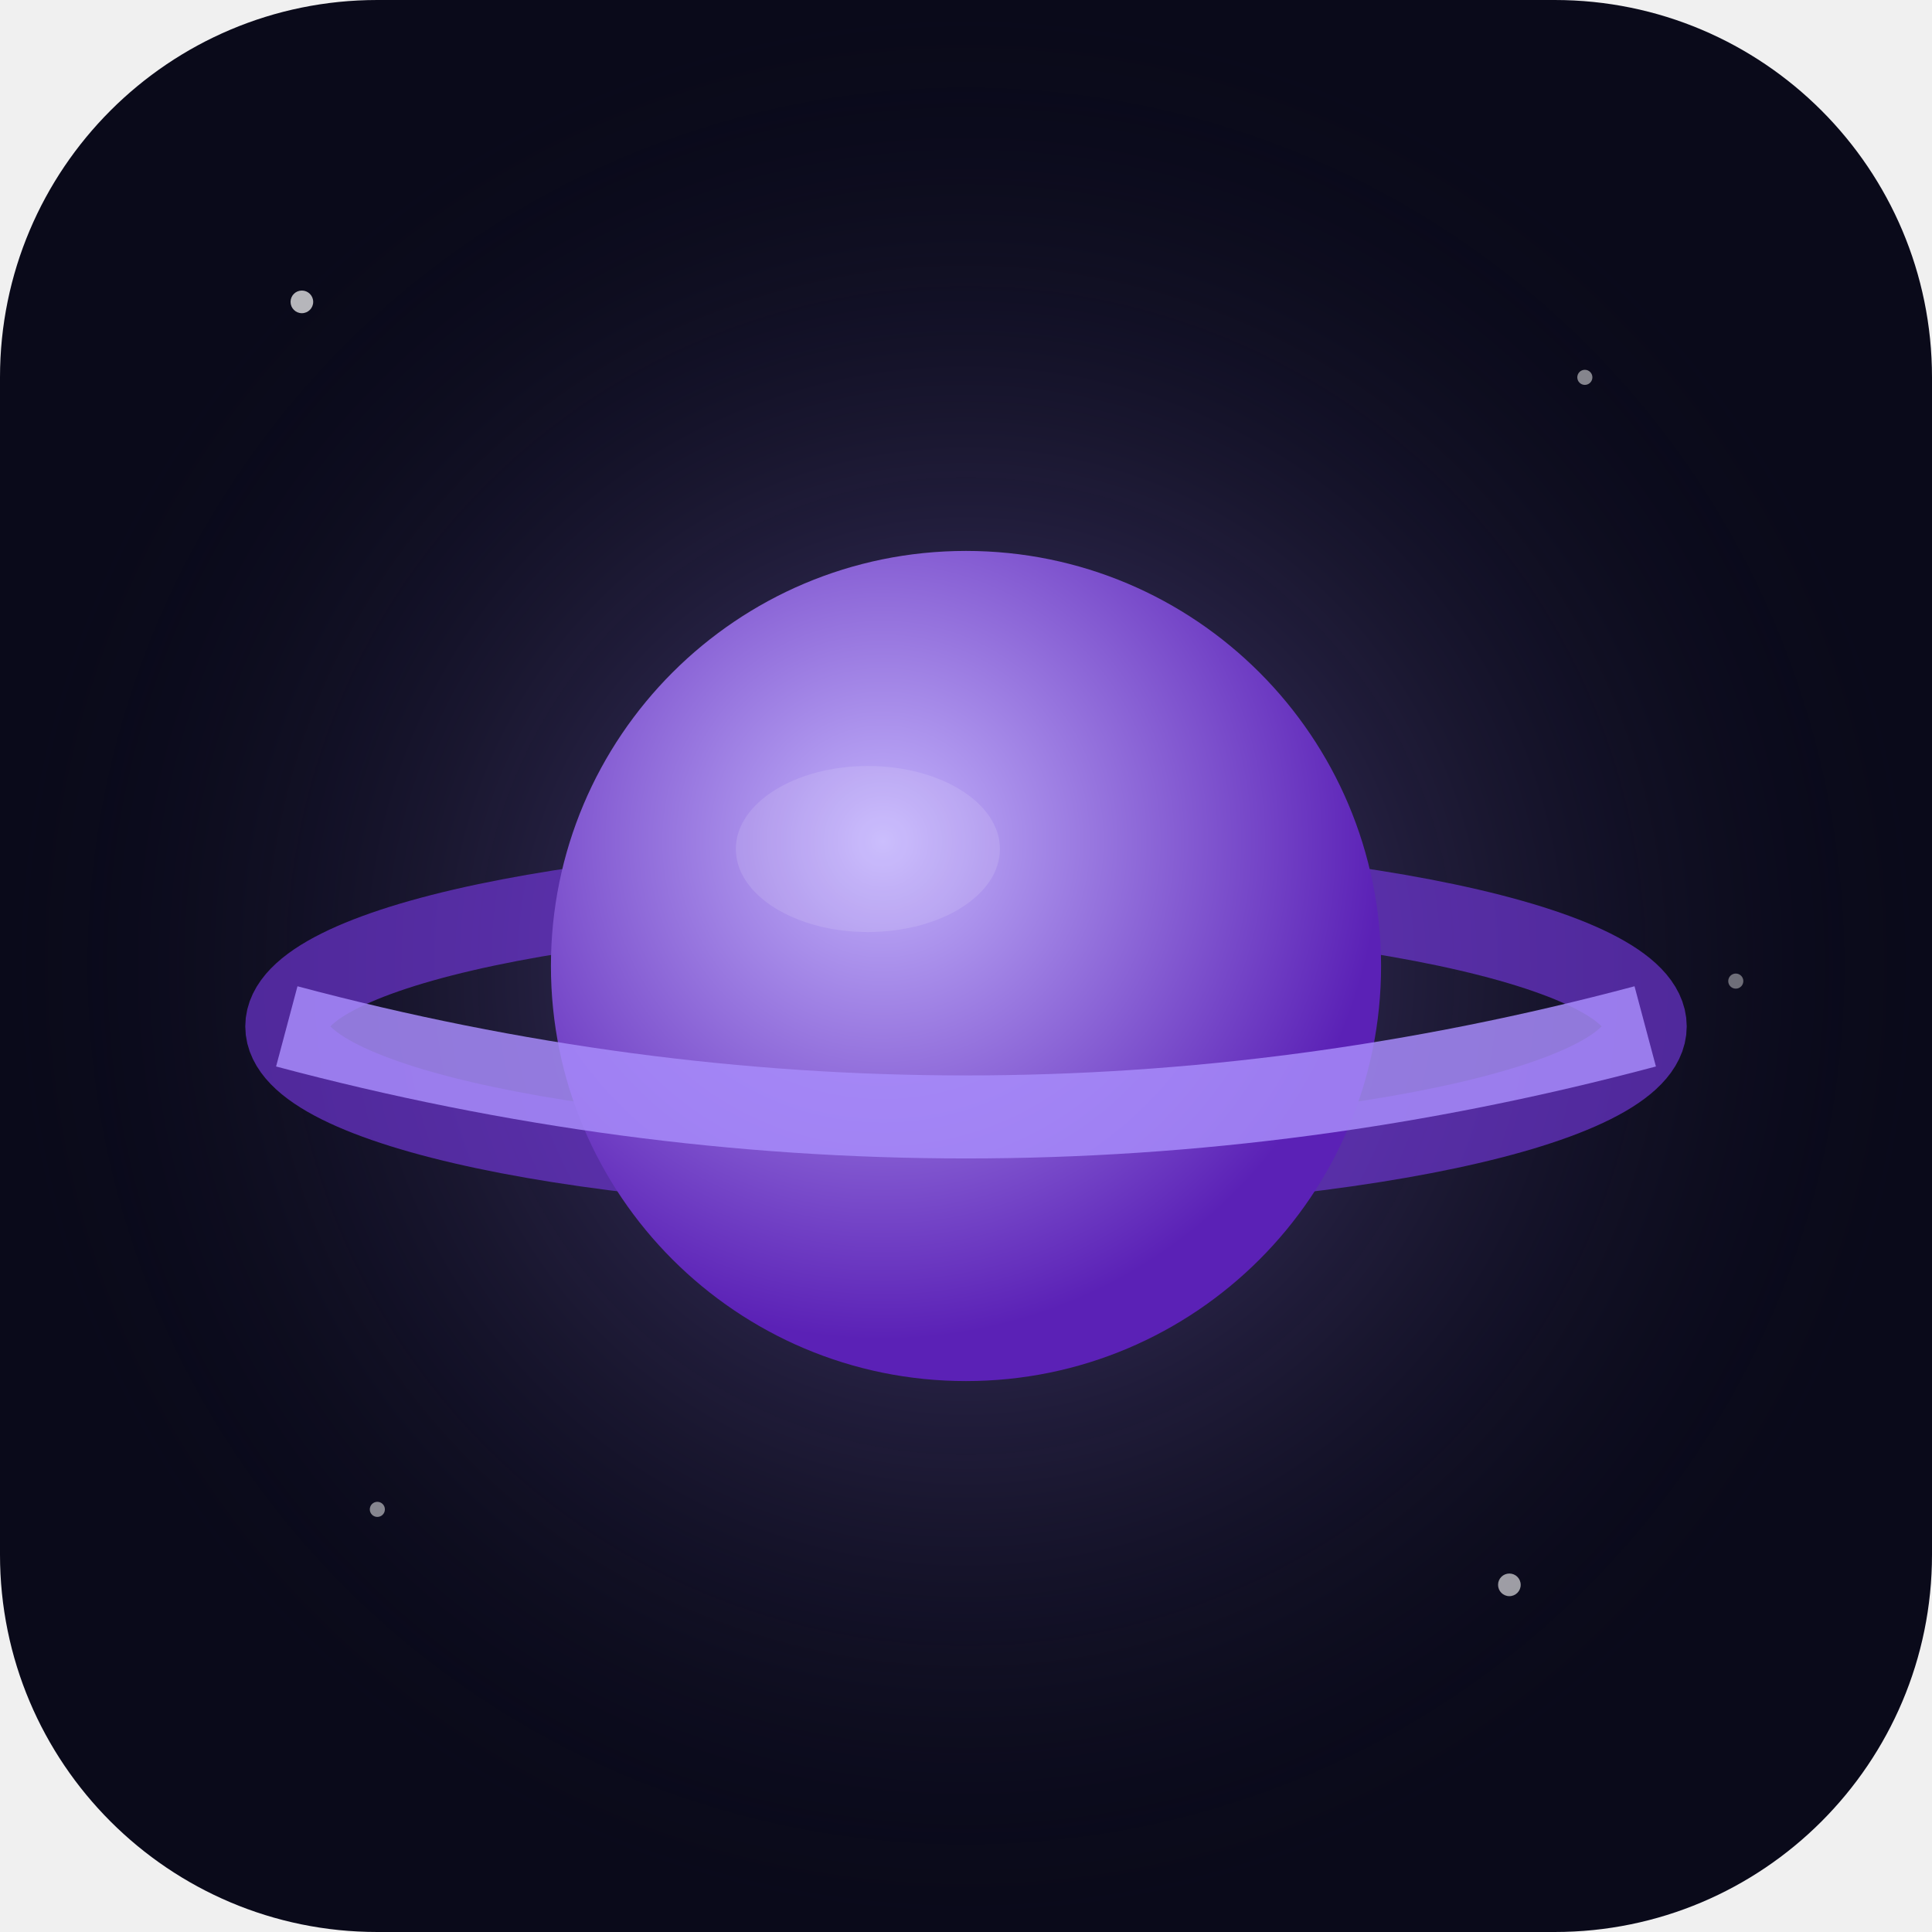
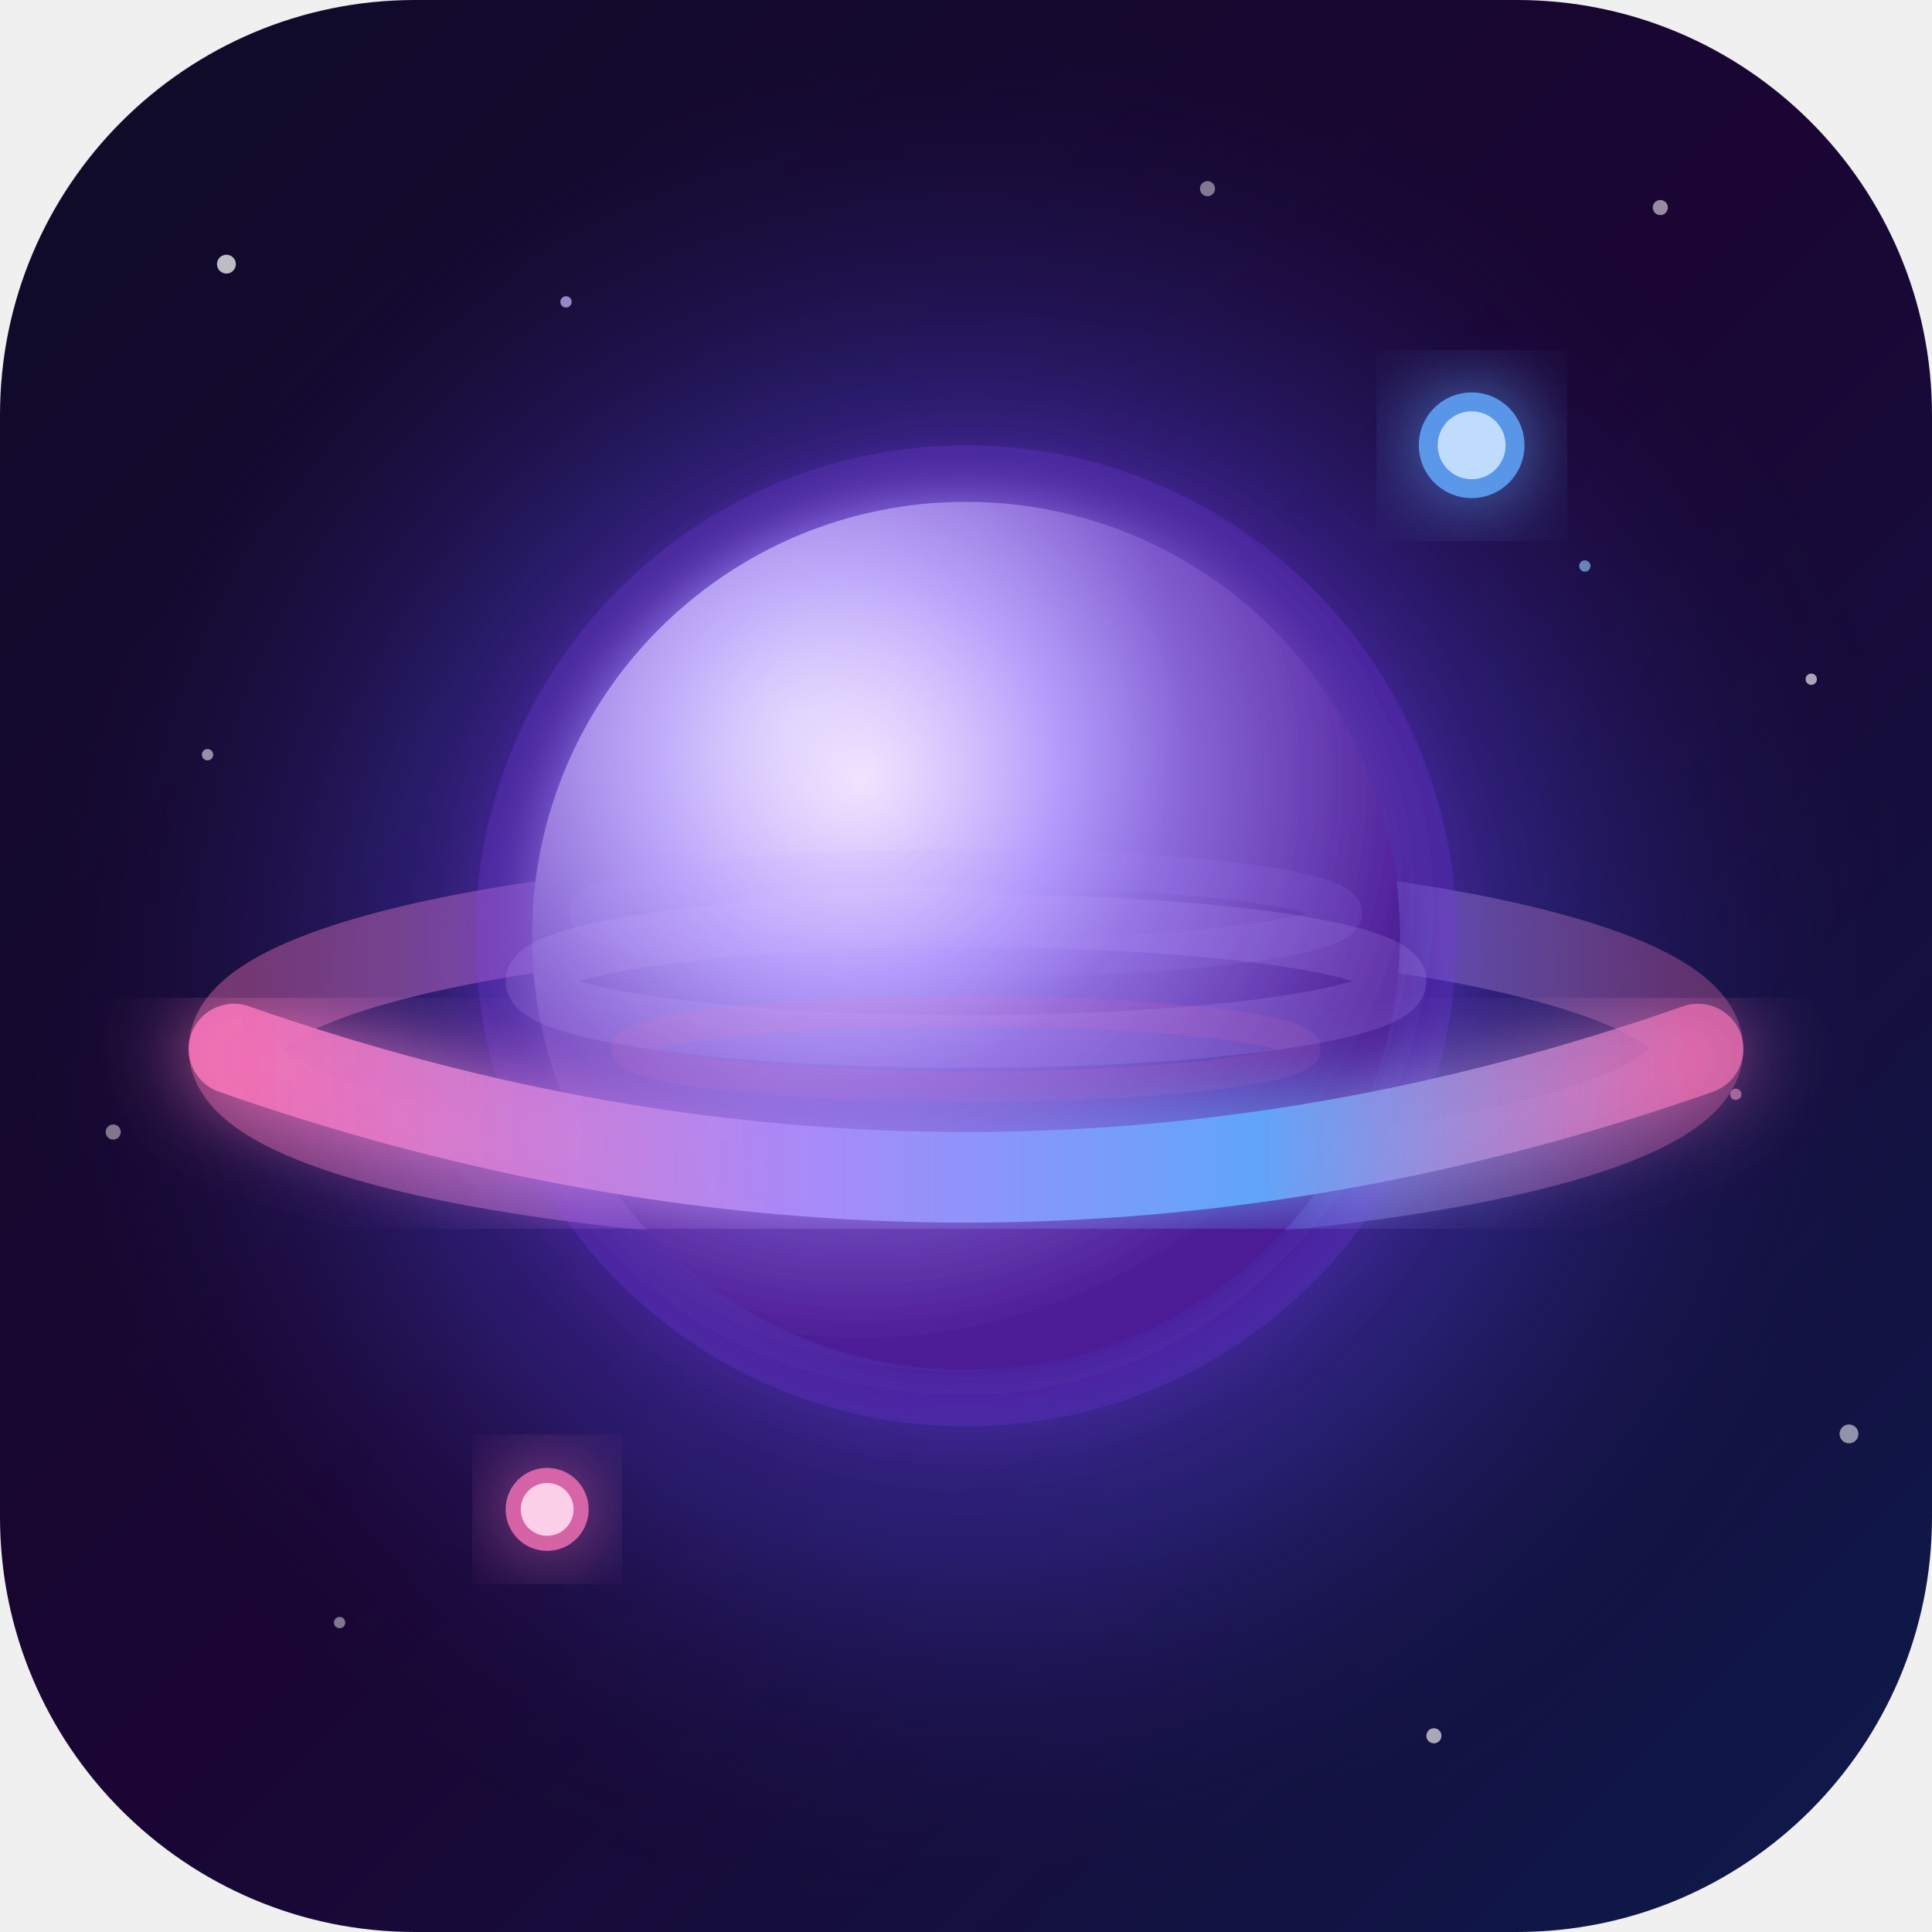
<svg xmlns="http://www.w3.org/2000/svg" viewBox="0 0 512 512">
-   <rect width="512" height="512" rx="100" fill="#0a0a1a" />
  <defs>
-     <radialGradient id="glow" cx="50%" cy="50%" r="50%">
-       <stop offset="0%" stop-color="#a78bfa" stop-opacity="0.5" />
-       <stop offset="100%" stop-color="#0a0a1a" stop-opacity="0" />
+     <linearGradient id="bg" x1="0%" y1="0%" x2="100%" y2="100%">
+       <stop offset="0%" stop-color="#0f0c29" />
+       <stop offset="50%" stop-color="#1a0533" />
+       <stop offset="100%" stop-color="#0d1b4b" />
+     </linearGradient>
+     <radialGradient id="planet" cx="38%" cy="32%" r="65%">
+       <stop offset="0%" stop-color="#e9d5ff" />
+       <stop offset="35%" stop-color="#a78bfa" />
+       <stop offset="100%" stop-color="#4c1d95" />
    </radialGradient>
-     <radialGradient id="planet" cx="40%" cy="35%" r="60%">
-       <stop offset="0%" stop-color="#c4b5fd" />
-       <stop offset="100%" stop-color="#5b21b6" />
+     <radialGradient id="highlight" cx="30%" cy="25%" r="45%">
+       <stop offset="0%" stop-color="white" stop-opacity="0.45" />
+       <stop offset="100%" stop-color="white" stop-opacity="0" />
    </radialGradient>
+     <linearGradient id="ring" x1="0%" y1="0%" x2="100%" y2="0%">
+       <stop offset="0%" stop-color="#f472b6" stop-opacity="0.9" />
+       <stop offset="40%" stop-color="#a78bfa" stop-opacity="1" />
+       <stop offset="70%" stop-color="#60a5fa" stop-opacity="1" />
+       <stop offset="100%" stop-color="#f472b6" stop-opacity="0.7" />
+     </linearGradient>
+     <radialGradient id="outerGlow" cx="50%" cy="50%" r="50%">
+       <stop offset="0%" stop-color="#7c3aed" stop-opacity="0.7" />
+       <stop offset="60%" stop-color="#4f46e5" stop-opacity="0.3" />
+       <stop offset="100%" stop-color="#0f0c29" stop-opacity="0" />
+     </radialGradient>
+     <filter id="glow-filter" x="-40%" y="-40%" width="180%" height="180%">
+       <feGaussianBlur stdDeviation="12" result="blur" />
+       <feMerge>
+         <feMergeNode in="blur" />
+         <feMergeNode in="SourceGraphic" />
+       </feMerge>
+     </filter>
+     <filter id="planet-glow" x="-20%" y="-20%" width="140%" height="140%">
+       <feGaussianBlur stdDeviation="8" result="blur" />
+       <feMerge>
+         <feMergeNode in="blur" />
+         <feMergeNode in="SourceGraphic" />
+       </feMerge>
+     </filter>
+     <clipPath id="iconClip">
+       <rect width="512" height="512" rx="110" />
+     </clipPath>
  </defs>
-   <circle cx="256" cy="256" r="256" fill="url(#glow)" />
-   <ellipse cx="256" cy="272" rx="180" ry="38" fill="none" stroke="#7c3aed" stroke-width="22" stroke-dasharray="1 0" opacity="0.6" />
-   <circle cx="256" cy="256" r="110" fill="url(#planet)" />
-   <ellipse cx="230" cy="225" rx="35" ry="22" fill="rgba(255,255,255,0.12)" />
-   <path d="M76 272 Q256 320 436 272" fill="none" stroke="#a78bfa" stroke-width="22" opacity="0.85" />
-   <circle cx="80" cy="80" r="3" fill="white" opacity="0.7" />
-   <circle cx="420" cy="100" r="2" fill="white" opacity="0.5" />
-   <circle cx="400" cy="420" r="3" fill="white" opacity="0.6" />
-   <circle cx="100" cy="400" r="2" fill="white" opacity="0.5" />
-   <circle cx="460" cy="260" r="2" fill="white" opacity="0.4" />
+   <rect width="512" height="512" rx="110" fill="url(#bg)" />
+   <circle cx="256" cy="256" r="256" fill="url(#outerGlow)" />
+   <g clip-path="url(#iconClip)" opacity="0.9">
+     <circle cx="60" cy="70" r="2.5" fill="white" opacity="0.8" />
+     <circle cx="440" cy="55" r="2" fill="white" opacity="0.6" />
+     <circle cx="480" cy="180" r="1.5" fill="white" opacity="0.7" />
+     <circle cx="30" cy="300" r="2" fill="white" opacity="0.5" />
+     <circle cx="490" cy="380" r="2.5" fill="white" opacity="0.6" />
+     <circle cx="90" cy="430" r="1.5" fill="white" opacity="0.5" />
+     <circle cx="380" cy="460" r="2" fill="white" opacity="0.7" />
+     <circle cx="150" cy="80" r="1.5" fill="#c4b5fd" opacity="0.8" />
+     <circle cx="420" cy="150" r="1.5" fill="#93c5fd" opacity="0.7" />
+     <circle cx="55" cy="200" r="1.5" fill="white" opacity="0.6" />
+     <circle cx="460" cy="290" r="1.5" fill="#f9a8d4" opacity="0.6" />
+     <circle cx="320" cy="50" r="2" fill="white" opacity="0.5" />
+   </g>
+   <ellipse cx="256" cy="278" rx="194" ry="40" fill="none" stroke="url(#ring)" stroke-width="24" opacity="0.45" clip-path="url(#iconClip)" />
+   <circle cx="256" cy="248" r="130" fill="#7c3aed" opacity="0.35" filter="url(#glow-filter)" />
+   <circle cx="256" cy="248" r="115" fill="url(#planet)" filter="url(#planet-glow)" />
+   <ellipse cx="256" cy="260" rx="115" ry="16" fill="none" stroke="rgba(196,165,255,0.18)" stroke-width="14" />
+   <ellipse cx="256" cy="242" rx="100" ry="12" fill="none" stroke="rgba(167,139,250,0.12)" stroke-width="10" />
+   <ellipse cx="256" cy="278" rx="90" ry="10" fill="none" stroke="rgba(244,114,182,0.12)" stroke-width="8" />
+   <circle cx="256" cy="248" r="115" fill="url(#highlight)" />
+   <path d="M62 278 Q256 346 450 278" fill="none" stroke="url(#ring)" stroke-width="24" stroke-linecap="round" filter="url(#glow-filter)" clip-path="url(#iconClip)" />
+   <circle cx="390" cy="118" r="14" fill="#60a5fa" filter="url(#glow-filter)" opacity="0.9" />
+   <circle cx="390" cy="118" r="9" fill="#bfdbfe" />
+   <circle cx="145" cy="400" r="11" fill="#f472b6" filter="url(#glow-filter)" opacity="0.85" />
+   <circle cx="145" cy="400" r="7" fill="#fbcfe8" />
</svg>
